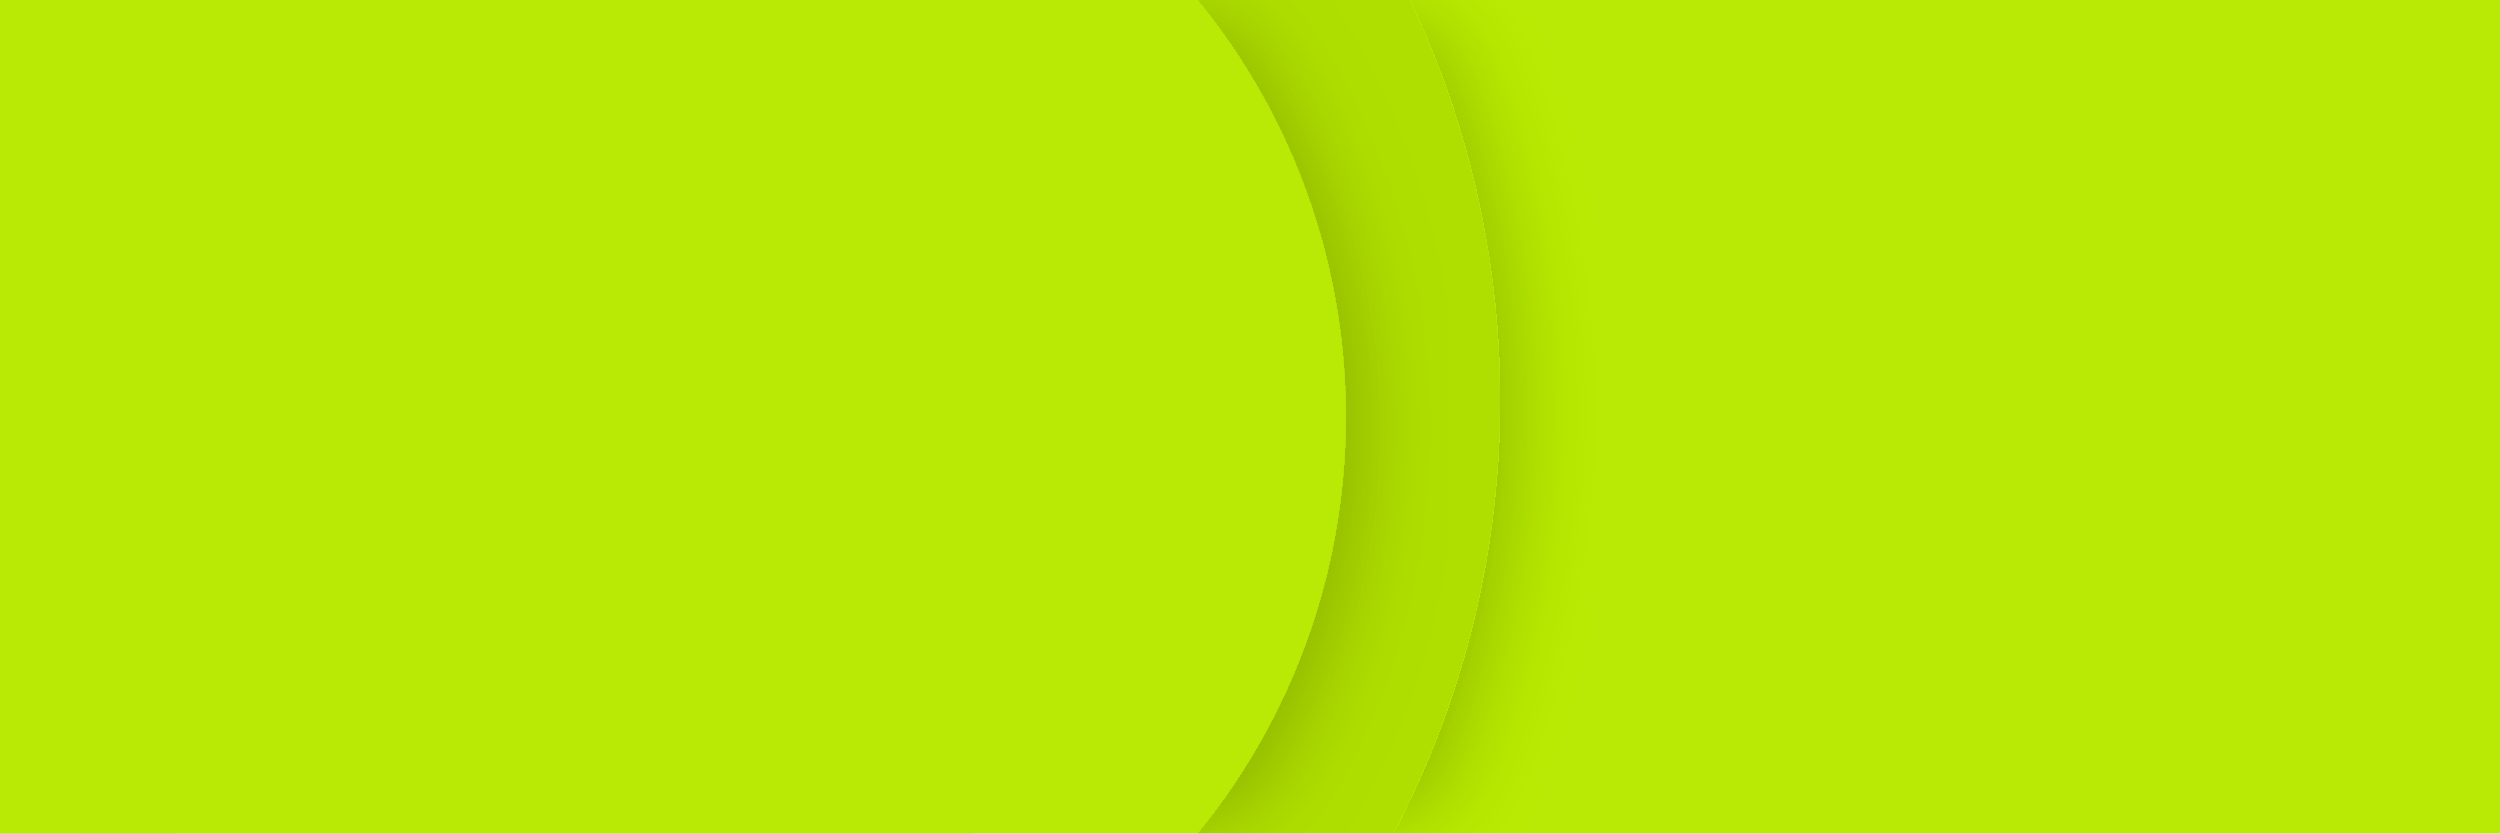
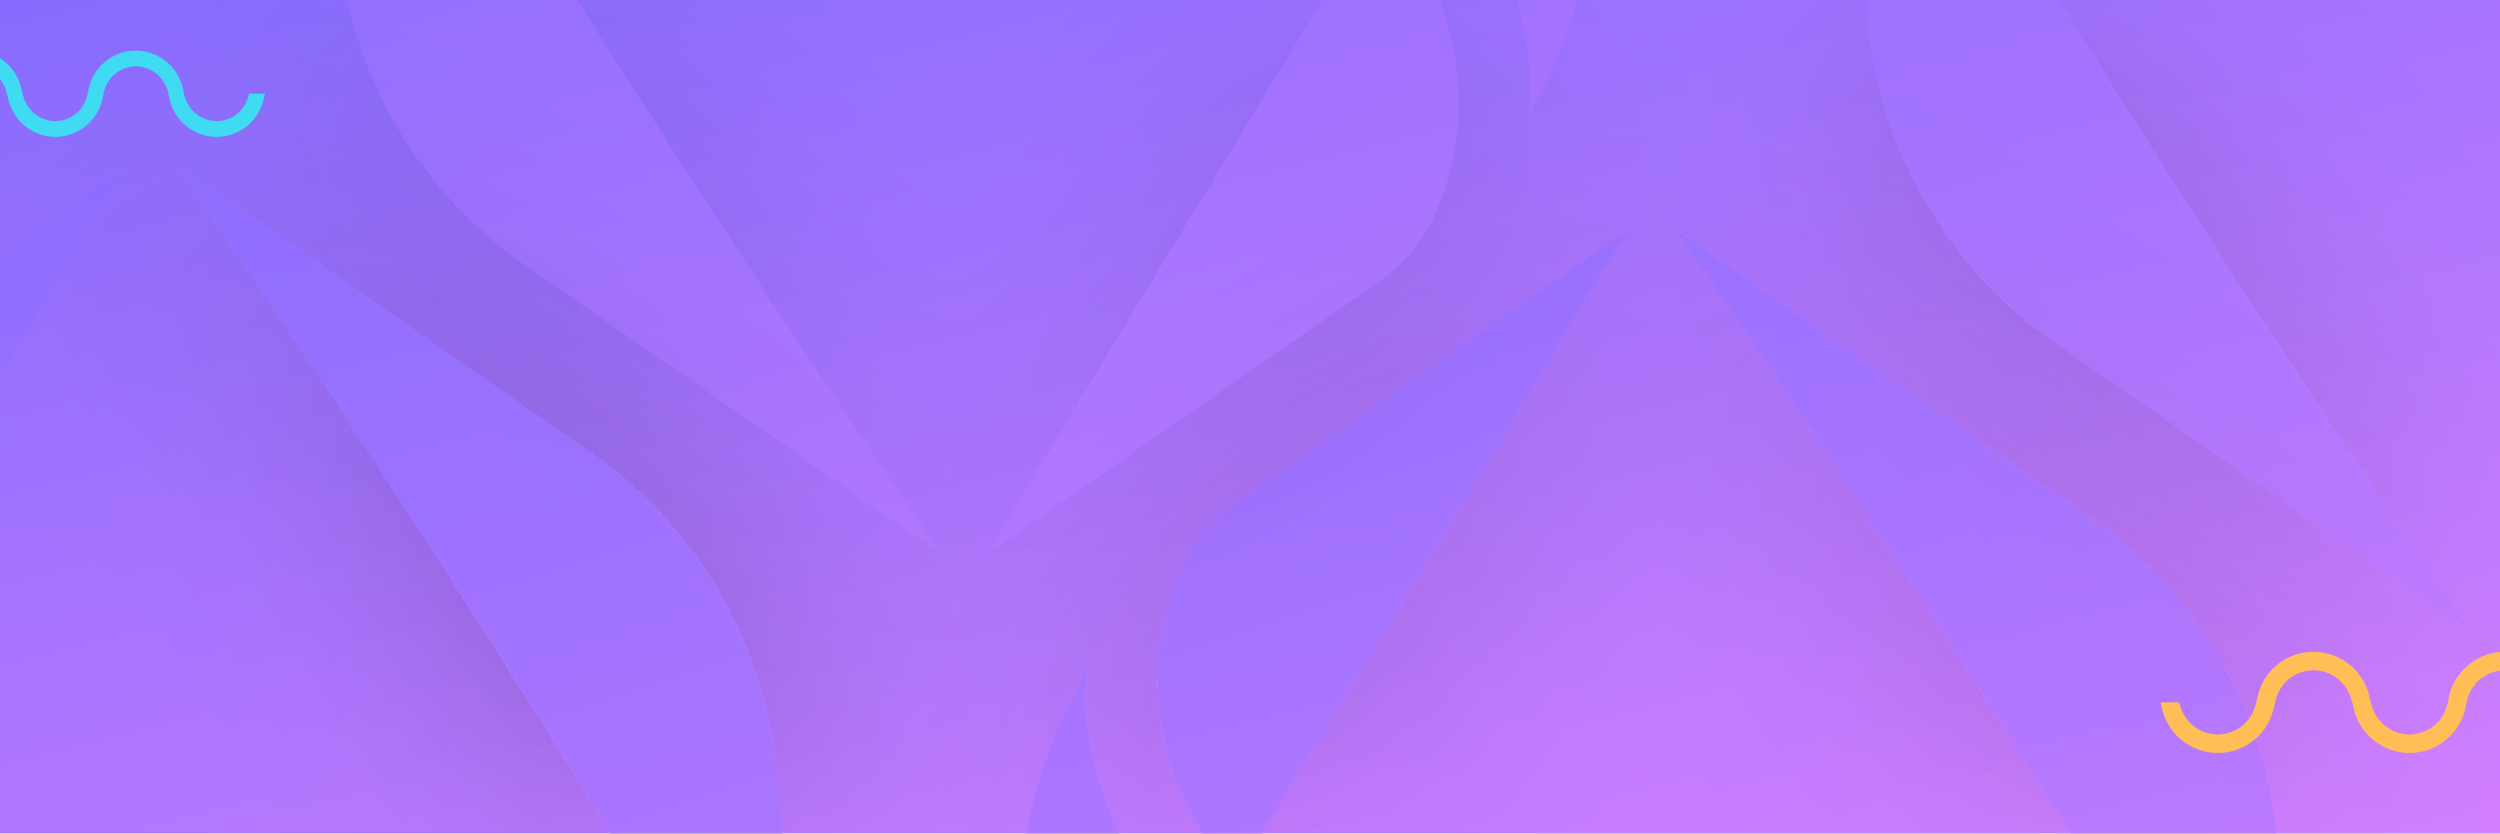
<svg xmlns="http://www.w3.org/2000/svg" width="840" height="280" viewBox="0 0 840 280" fill="none">
-   <g clip-path="url(#clip0_6049_579)">
+   <g clip-path="url(#clip0_6090_3515)">
    <rect width="840" height="280" fill="#CEFF1A" />
-     <g style="mix-blend-mode:luminosity">
-       <g filter="url(#filter0_d_6049_579)">
-         <circle cx="215.5" cy="140" r="718.5" fill="#BAE51D" />
-       </g>
-       <g filter="url(#filter1_d_6049_579)">
-         <circle cx="191.5" cy="134.5" r="312.5" fill="#B0D91A" />
-       </g>
-       <g filter="url(#filter2_d_6049_579)">
-         <circle cx="230.509" cy="140" r="221.665" fill="#BAE51D" />
-       </g>
+     <rect width="859" height="289" transform="translate(-14 -9)" fill="url(#paint0_linear_6090_3515)" />
+     <g opacity="0.6" filter="url(#filter0_d_6090_3515)">
+       <path d="M681.325 -147.868C685.744 -156.072 692.12 -163.066 699.893 -168.233L830.338 -259L696.681 -38.774C696.681 -38.774 685.003 -58.439 680.449 -68.389C674.773 -80.901 671.911 -94.496 672.062 -108.225C672.214 -121.954 675.375 -135.485 681.325 -147.868ZM627.489 4.05C628.961 25.111 634.933 45.614 645.003 64.187C655.073 82.763 669.01 98.977 685.879 111.749L830.162 212C830.162 212 739.891 82.367 663.749 -46.628C656.041 -60.256 650.858 -75.156 648.451 -90.615C647.385 -97.615 647.385 -104.736 648.451 -111.736C646.465 -108.07 642.612 -100.564 642.612 -100.564C634.891 -84.875 629.633 -68.097 627.021 -50.817C625.518 -32.551 625.674 -14.188 627.489 4.05ZM995.35 21.505C990.677 11.556 979.117 -8.111 979.117 -8.111L845.695 212L976.139 121.291C983.911 116.124 990.289 109.131 994.708 100.927C1000.66 88.543 1003.82 75.012 1003.97 61.284C1004.12 47.555 1001.26 33.958 995.583 21.447L995.35 21.505ZM1048.31 -50.992C1046.84 -72.052 1040.86 -92.556 1030.8 -111.13C1020.73 -129.704 1006.79 -145.919 989.919 -158.691L845.869 -259C845.869 -259 936.082 -129.366 1012.28 -0.372C1019.97 13.261 1025.13 28.161 1027.52 43.615C1028.59 50.615 1028.59 57.736 1027.52 64.736C1029.51 61.07 1033.36 53.564 1033.36 53.564C1041.08 37.875 1046.34 21.097 1048.95 3.817C1050.47 -14.447 1050.34 -32.81 1048.54 -51.05L1048.31 -50.992Z" fill="url(#paint1_linear_6090_3515)" />
    </g>
-     <rect x="-86" width="413" height="285" fill="#B9EA05" />
+     <g opacity="0.5" filter="url(#filter1_d_6090_3515)">
+       <path d="M398.325 188.132C402.744 179.928 409.12 172.934 416.893 167.767L547.338 77L413.681 297.226C413.681 297.226 402.003 277.561 397.449 267.61C391.773 255.099 388.911 241.504 389.062 227.775C389.214 214.046 392.375 200.515 398.325 188.132ZM344.489 340.05C345.961 361.111 351.933 381.614 362.003 400.187C372.073 418.762 386.01 434.977 402.879 447.749L547.162 548C547.162 548 456.891 418.366 380.749 289.372C373.041 275.744 367.858 260.844 365.451 245.385C364.385 238.385 364.385 231.264 365.451 224.264C363.465 227.93 359.612 235.436 359.612 235.436C351.891 251.125 346.633 267.903 344.021 285.183C342.518 303.449 342.674 321.812 344.489 340.05ZM712.35 357.505C707.677 347.556 696.117 327.889 696.117 327.889L562.695 548L693.139 457.291C700.911 452.124 707.289 445.131 711.708 436.927C717.657 424.543 720.818 411.012 720.97 397.284C721.122 383.555 718.259 369.958 712.583 357.447L712.35 357.505ZM765.309 285.008C763.836 263.948 757.865 243.444 747.796 224.87C737.725 206.296 723.788 190.081 706.919 177.309L562.869 77C562.869 77 653.082 206.634 729.283 335.628C736.971 349.261 742.133 364.161 744.523 379.615C745.588 386.615 745.588 393.736 744.523 400.736C746.508 397.07 750.362 389.564 750.362 389.564C758.082 373.875 763.341 357.097 765.951 339.817C767.475 321.553 767.338 303.189 765.544 284.95L765.309 285.008Z" fill="url(#paint2_linear_6090_3515)" />
+     </g>
+     <g opacity="0.4" filter="url(#filter2_d_6090_3515)">
+       <path d="M167.325 -173.868C171.744 -182.072 178.12 -189.066 185.893 -194.233L316.338 -285L182.681 -64.774C182.681 -64.774 171.003 -84.439 166.449 -94.389C160.773 -106.901 157.911 -120.496 158.062 -134.225C158.214 -147.954 161.375 -161.485 167.325 -173.868ZM113.489 -21.95C114.961 -0.889 120.933 19.614 131.003 38.187C141.073 56.763 155.01 72.977 171.879 85.749L316.162 186C316.162 186 225.891 56.367 149.749 -72.628C142.041 -86.256 136.858 -101.156 134.451 -116.615C133.385 -123.615 133.385 -130.736 134.451 -137.736C132.465 -134.07 128.612 -126.564 128.612 -126.564C120.891 -110.875 115.633 -94.097 113.021 -76.817C111.518 -58.551 111.674 -40.188 113.489 -21.95ZM481.35 -4.495C476.677 -14.444 465.117 -34.111 465.117 -34.111L331.695 186L462.139 95.291C469.911 90.124 476.289 83.131 480.708 74.927C486.657 62.543 489.818 49.012 489.97 35.284C490.122 21.555 487.259 7.958 481.583 -4.553L481.35 -4.495ZM534.309 -76.993C532.836 -98.052 526.865 -118.556 516.796 -137.13C506.725 -155.704 492.788 -171.919 475.919 -184.691L331.869 -285C331.869 -285 422.082 -155.366 498.283 -26.372C505.971 -12.739 511.133 2.161 513.523 17.615C514.588 24.615 514.588 31.736 513.523 38.736C515.508 35.07 519.362 27.564 519.362 27.564C527.082 11.875 532.341 -4.903 534.951 -22.183C536.475 -40.447 536.338 -58.81 534.544 -77.05L534.309 -76.993Z" fill="url(#paint3_linear_6090_3515)" />
+     </g>
+     <g opacity="0.8" filter="url(#filter3_d_6090_3515)">
+       <path d="M-105.675 166.132C-101.256 157.928 -94.879 150.934 -87.107 145.767L43.338 55L-90.319 275.226C-90.319 275.226 -101.997 255.561 -106.551 245.61C-112.227 233.099 -115.089 219.504 -114.938 205.775C-114.786 192.046 -111.625 178.515 -105.675 166.132ZM-159.511 318.05C-158.039 339.111 -152.067 359.614 -141.997 378.187C-131.927 396.762 -117.99 412.977 -101.121 425.749L43.162 526C43.162 526 -47.109 396.366 -123.251 267.372C-130.959 253.744 -136.142 238.844 -138.549 223.385C-139.615 216.385 -139.615 209.264 -138.549 202.264C-140.535 205.93 -144.388 213.436 -144.388 213.436C-152.109 229.125 -157.367 245.903 -159.979 263.183C-161.482 281.449 -161.326 299.812 -159.511 318.05ZM208.35 335.505C203.677 325.556 192.117 305.889 192.117 305.889L58.695 526L189.139 435.291C196.911 430.124 203.289 423.131 207.708 414.927C213.657 402.543 216.818 389.012 216.97 375.284C217.122 361.555 214.259 347.958 208.583 335.447L208.35 335.505ZM261.309 263.008C259.836 241.948 253.865 221.444 243.796 202.87C233.725 184.296 219.788 168.081 202.919 155.309L58.869 55C58.869 55 149.082 184.634 225.283 313.628C232.971 327.261 238.133 342.161 240.523 357.615C241.588 364.615 241.588 371.736 240.523 378.736C242.508 375.07 246.362 367.564 246.362 367.564C254.082 351.875 259.341 335.097 261.951 317.817C263.475 299.553 263.338 281.189 261.544 262.95L261.309 263.008Z" fill="url(#paint4_linear_6090_3515)" />
+     </g>
+     <path fill-rule="evenodd" clip-rule="evenodd" d="M886.714 235.974L886.447 236.942C885.89 239.13 884.776 241.136 883.215 242.765C881.654 244.394 879.698 245.59 877.538 246.237C875.377 246.884 873.087 246.96 870.888 246.458C868.69 245.955 866.659 244.891 864.994 243.368C863.103 241.645 861.739 239.42 861.061 236.95L860.813 236.023H860.83L860.501 234.442C859.885 231.42 858.558 228.588 856.629 226.184C856.405 225.904 856.154 225.619 855.926 225.358L855.637 225.025L855.604 224.987L854.896 224.277L854.711 224.129C854.547 223.995 854.369 223.844 854.18 223.686C853.724 223.301 853.209 222.866 852.693 222.507C849.197 220.043 844.98 218.817 840.71 219.022C836.44 219.228 832.36 220.853 829.116 223.642C825.974 226.318 823.785 229.942 822.876 233.97C822.851 234.081 822.825 234.205 822.803 234.307C822.794 234.35 822.786 234.387 822.78 234.417L822.439 236.001H822.501L822.242 236.939C821.685 239.127 820.572 241.133 819.011 242.762C817.45 244.391 815.494 245.588 813.333 246.235C811.173 246.882 808.882 246.958 806.684 246.455C804.486 245.952 802.455 244.888 800.79 243.365C798.899 241.643 797.536 239.418 796.857 236.95L796.6 235.993H796.515L796.193 234.442C795.577 231.42 794.249 228.589 792.321 226.184C792.097 225.905 791.846 225.62 791.618 225.359L791.329 225.026L791.297 224.988L790.589 224.278L790.403 224.13C790.239 223.995 790.061 223.845 789.872 223.686C789.416 223.302 788.902 222.866 788.386 222.508C784.889 220.044 780.673 218.817 776.402 219.023C772.132 219.228 768.052 220.854 764.808 223.642C761.666 226.318 759.477 229.943 758.568 233.971C758.543 234.081 758.517 234.205 758.495 234.307C758.486 234.351 758.479 234.388 758.472 234.418L758.138 235.972H758.104L757.836 236.94C757.28 239.128 756.167 241.134 754.605 242.763C753.044 244.392 751.088 245.589 748.928 246.236C746.768 246.883 744.477 246.959 742.279 246.456C740.08 245.953 738.05 244.889 736.384 243.367C734.494 241.643 733.131 239.419 732.453 236.95L732.195 235.993L731.204 235.98C730.846 235.977 730.485 235.977 730.134 235.977H729.776L726 235.972L726.329 237.556C726.945 240.578 728.272 243.409 730.201 245.814C730.425 246.091 730.676 246.378 730.903 246.64C731.007 246.757 731.105 246.868 731.193 246.97L731.226 247.011L731.934 247.718L732.12 247.865V247.868C732.284 248 732.462 248.151 732.651 248.31C733.106 248.697 733.621 249.13 734.137 249.493C737.634 251.956 741.851 253.182 746.121 252.976C750.391 252.77 754.471 251.144 757.714 248.355C760.856 245.678 763.046 242.053 763.954 238.024C763.98 237.913 764.006 237.79 764.027 237.687L764.05 237.577L764.384 236.026H764.418L764.685 235.061C765.242 232.873 766.355 230.867 767.917 229.238C769.478 227.608 771.434 226.412 773.594 225.765C775.754 225.118 778.045 225.042 780.244 225.545C782.442 226.048 784.473 227.112 786.138 228.634C788.028 230.357 789.392 232.58 790.071 235.047L790.328 236.004H790.413L790.736 237.555C791.352 240.577 792.679 243.408 794.607 245.813C794.831 246.09 795.082 246.378 795.31 246.639C795.413 246.757 795.511 246.867 795.599 246.97L795.632 247.01L796.34 247.717L796.525 247.865V247.868C796.69 247.999 796.867 248.15 797.056 248.309C797.512 248.696 798.027 249.129 798.543 249.492C802.04 251.955 806.256 253.181 810.527 252.975C814.797 252.769 818.877 251.143 822.12 248.354C825.262 245.678 827.452 242.052 828.36 238.023C828.386 237.913 828.412 237.789 828.433 237.687C828.442 237.647 828.449 237.609 828.457 237.576L828.797 235.993H828.735L828.994 235.057C829.551 232.869 830.664 230.863 832.225 229.234C833.786 227.605 835.742 226.408 837.903 225.761C840.063 225.114 842.354 225.038 844.552 225.541C846.75 226.044 848.781 227.108 850.446 228.63C852.337 230.352 853.701 232.576 854.379 235.044L854.627 235.974H854.61L854.939 237.558C855.555 240.58 856.882 243.411 858.811 245.816C859.034 246.092 859.286 246.38 859.513 246.641C859.616 246.759 859.714 246.87 859.802 246.972L859.835 247.012L860.543 247.72L860.729 247.867V247.87C860.893 248.002 861.071 248.153 861.26 248.311C861.716 248.698 862.23 249.131 862.746 249.494C866.243 251.958 870.46 253.184 874.73 252.978C879.001 252.772 883.08 251.145 886.324 248.357C889.466 245.68 891.655 242.055 892.564 238.026C892.589 237.915 892.615 237.792 892.636 237.689L892.66 237.579L893 235.995L886.714 235.974ZM727.938 238.601C727.929 238.568 727.921 238.534 727.912 238.501C727.934 238.582 727.957 238.664 727.981 238.744C727.964 238.697 727.949 238.649 727.935 238.601H727.938ZM731.867 245.746C731.651 245.498 731.434 245.249 731.226 244.993C731.433 245.248 731.651 245.498 731.867 245.746ZM734.212 247.904C733.991 247.725 733.773 247.541 733.556 247.357C733.774 247.543 733.989 247.725 734.212 247.904C734.435 248.082 734.659 248.256 734.894 248.419C734.656 248.256 734.431 248.082 734.209 247.904H734.212ZM794.912 234.713C794.907 234.689 794.901 234.665 794.896 234.641C794.896 234.665 794.904 234.689 794.909 234.713H794.912ZM794.591 233.398C794.603 233.442 794.614 233.487 794.625 233.531C794.595 233.42 794.563 233.31 794.532 233.201C794.549 233.267 794.569 233.332 794.586 233.398H794.591ZM790.661 226.256C790.879 226.504 791.095 226.752 791.302 227.008C791.096 226.75 790.879 226.503 790.661 226.256ZM792.343 238.601C792.334 238.568 792.326 238.534 792.316 238.501C792.339 238.581 792.361 238.661 792.385 238.741C792.368 238.694 792.356 238.648 792.34 238.601L792.343 238.601ZM841.665 220.312C839.864 220.31 838.073 220.579 836.353 221.111C838.968 220.302 841.733 220.104 844.435 220.533C847.138 220.961 849.707 222.004 851.944 223.582C848.933 221.462 845.343 220.321 841.662 220.313L841.665 220.312ZM858.897 233.397C858.909 233.437 858.918 233.477 858.929 233.517C858.902 233.418 858.874 233.319 858.845 233.22C858.86 233.28 858.878 233.338 858.892 233.398L858.897 233.397ZM855.61 227.008C855.403 226.75 855.185 226.502 854.968 226.255C855.182 226.503 855.401 226.75 855.61 227.008ZM856.546 238.601C856.537 238.567 856.529 238.532 856.52 238.499C856.543 238.582 856.565 238.664 856.59 238.747C856.572 238.699 856.557 238.65 856.543 238.601L856.546 238.601ZM859.834 244.99C860.04 245.245 860.258 245.495 860.476 245.743C860.255 245.498 860.038 245.248 859.831 244.993L859.834 244.99ZM865.168 249.457C867.287 250.625 869.62 251.352 872.027 251.594C869.619 251.354 867.285 250.628 865.164 249.46L865.168 249.457ZM873.669 251.683C876.835 251.711 879.952 250.895 882.701 249.319C879.952 250.897 876.834 251.714 873.665 251.687L873.669 251.683Z" fill="#FFBF56" />
+     <path fill-rule="evenodd" clip-rule="evenodd" d="M83.692 31.478L83.467 32.303C82.997 34.169 82.057 35.88 80.739 37.27C79.42 38.659 77.769 39.68 75.945 40.232C74.121 40.784 72.187 40.849 70.331 40.42C68.475 39.991 66.76 39.083 65.354 37.785C63.757 36.315 62.606 34.417 62.033 32.311L61.824 31.52H61.838L61.56 30.171C61.041 27.593 59.92 25.178 58.291 23.127C58.102 22.889 57.891 22.646 57.698 22.423L57.454 22.139L57.426 22.107L56.829 21.501L56.672 21.375C56.534 21.26 56.383 21.132 56.224 20.997C55.839 20.669 55.404 20.297 54.968 19.991C52.017 17.89 48.456 16.844 44.851 17.019C41.245 17.194 37.801 18.581 35.062 20.959C32.41 23.242 30.561 26.333 29.794 29.769C29.772 29.863 29.75 29.969 29.732 30.056C29.724 30.093 29.718 30.124 29.712 30.15L29.425 31.501H29.477L29.258 32.301C28.788 34.167 27.848 35.878 26.53 37.268C25.212 38.657 23.561 39.678 21.736 40.23C19.913 40.782 17.978 40.846 16.122 40.417C14.266 39.989 12.552 39.081 11.146 37.782C9.55 36.313 8.398 34.416 7.826 32.311L7.608 31.494H7.537L7.265 30.172C6.745 27.594 5.624 25.179 3.995 23.128C3.807 22.889 3.595 22.646 3.402 22.424L3.158 22.14L3.131 22.107L2.533 21.502L2.376 21.375C2.237 21.261 2.087 21.132 1.928 20.997C1.543 20.669 1.109 20.298 0.673 19.992C-2.279 17.89 -5.839 16.844 -9.445 17.02C-13.05 17.195 -16.495 18.581 -19.234 20.96C-21.886 23.242 -23.735 26.334 -24.502 29.769C-24.524 29.864 -24.546 29.969 -24.564 30.056C-24.571 30.093 -24.578 30.125 -24.584 30.15L-24.865 31.476H-24.894L-25.12 32.302C-25.59 34.168 -26.53 35.879 -27.848 37.269C-29.166 38.658 -30.818 39.679 -32.642 40.231C-34.466 40.783 -36.4 40.847 -38.256 40.419C-40.112 39.99 -41.826 39.082 -43.232 37.783C-44.828 36.313 -45.979 34.416 -46.552 32.311L-46.769 31.494L-47.606 31.483C-47.909 31.48 -48.214 31.48 -48.51 31.48H-48.812L-52 31.476L-51.722 32.827C-51.202 35.405 -50.081 37.819 -48.453 39.871C-48.264 40.107 -48.052 40.352 -47.86 40.575C-47.773 40.675 -47.69 40.77 -47.615 40.857L-47.588 40.891L-46.99 41.495L-46.833 41.62V41.623C-46.694 41.735 -46.544 41.864 -46.385 41.999C-46 42.33 -45.565 42.699 -45.13 43.008C-42.178 45.11 -38.617 46.155 -35.012 45.979C-31.406 45.804 -27.962 44.417 -25.223 42.038C-22.57 39.755 -20.722 36.663 -19.955 33.226C-19.933 33.132 -19.911 33.027 -19.894 32.939L-19.874 32.845L-19.592 31.522H-19.563L-19.338 30.699C-18.867 28.833 -17.928 27.122 -16.609 25.732C-15.291 24.343 -13.64 23.322 -11.816 22.77C-9.992 22.218 -8.058 22.153 -6.202 22.582C-4.345 23.011 -2.631 23.919 -1.225 25.217C0.371 26.686 1.522 28.583 2.096 30.687L2.313 31.504H2.385L2.657 32.827C3.177 35.404 4.298 37.819 5.926 39.87C6.115 40.106 6.327 40.352 6.519 40.574C6.606 40.675 6.689 40.769 6.763 40.856L6.791 40.891L7.388 41.494L7.545 41.62V41.623C7.684 41.735 7.834 41.863 7.994 41.999C8.379 42.329 8.813 42.698 9.249 43.008C12.201 45.109 15.761 46.154 19.367 45.979C22.972 45.803 26.417 44.416 29.155 42.037C31.808 39.755 33.657 36.662 34.424 33.225C34.446 33.131 34.468 33.026 34.485 32.939C34.493 32.904 34.499 32.872 34.505 32.845L34.792 31.494H34.74L34.959 30.696C35.429 28.83 36.369 27.118 37.687 25.729C39.005 24.339 40.657 23.319 42.481 22.767C44.305 22.215 46.239 22.15 48.095 22.579C49.951 23.008 51.666 23.916 53.072 25.214C54.668 26.683 55.819 28.58 56.392 30.684L56.601 31.478H56.587L56.864 32.829C57.385 35.406 58.505 37.821 60.133 39.872C60.322 40.108 60.535 40.354 60.727 40.577C60.813 40.677 60.896 40.771 60.971 40.858L60.998 40.893L61.596 41.496L61.753 41.622V41.625C61.892 41.737 62.042 41.865 62.201 42.001C62.586 42.331 63.021 42.7 63.457 43.01C66.409 45.111 69.969 46.157 73.575 45.981C77.18 45.805 80.625 44.418 83.363 42.039C86.016 39.756 87.865 36.664 88.632 33.228C88.653 33.133 88.675 33.028 88.693 32.941L88.713 32.847L89 31.496L83.692 31.478ZM-50.363 33.719C-50.371 33.69 -50.378 33.661 -50.386 33.633C-50.367 33.702 -50.348 33.772 -50.328 33.841C-50.342 33.8 -50.355 33.759 -50.366 33.719H-50.363ZM-47.046 39.812C-47.229 39.601 -47.412 39.389 -47.587 39.171C-47.413 39.388 -47.229 39.601 -47.046 39.812ZM-45.066 41.653C-45.253 41.501 -45.437 41.344 -45.621 41.187C-45.437 41.345 -45.255 41.501 -45.066 41.653C-44.878 41.806 -44.689 41.954 -44.491 42.093C-44.692 41.954 -44.882 41.806 -45.069 41.653H-45.066ZM6.183 30.402C6.179 30.381 6.174 30.361 6.17 30.341C6.17 30.361 6.177 30.381 6.181 30.402H6.183ZM5.912 29.28C5.922 29.318 5.931 29.356 5.941 29.394C5.916 29.3 5.889 29.206 5.863 29.113C5.876 29.169 5.894 29.224 5.908 29.28H5.912ZM2.594 23.189C2.778 23.4 2.96 23.612 3.135 23.831C2.961 23.61 2.778 23.399 2.594 23.189ZM4.014 33.718C4.006 33.69 4 33.661 3.992 33.633C4.011 33.702 4.029 33.77 4.049 33.838C4.035 33.798 4.025 33.758 4.012 33.719L4.014 33.718ZM45.657 18.119C44.137 18.117 42.625 18.347 41.172 18.801C43.38 18.111 45.714 17.942 47.996 18.307C50.279 18.673 52.447 19.562 54.336 20.908C51.794 19.1 48.763 18.127 45.654 18.12L45.657 18.119ZM60.207 29.28C60.217 29.314 60.224 29.348 60.233 29.382C60.21 29.297 60.187 29.213 60.163 29.129C60.175 29.18 60.19 29.23 60.203 29.28L60.207 29.28ZM57.431 23.83C57.256 23.61 57.072 23.399 56.889 23.188C57.07 23.399 57.255 23.61 57.431 23.83ZM58.222 33.718C58.214 33.69 58.207 33.66 58.199 33.631C58.218 33.702 58.238 33.773 58.258 33.843C58.244 33.802 58.231 33.761 58.219 33.719L58.222 33.718ZM60.998 39.168C61.172 39.386 61.356 39.599 61.539 39.81C61.353 39.601 61.17 39.388 60.995 39.171L60.998 39.168ZM65.501 42.978C67.29 43.974 69.26 44.595 71.293 44.801C69.26 44.596 67.288 43.977 65.498 42.981L65.501 42.978ZM72.678 44.877C75.352 44.9 77.984 44.204 80.304 42.86C77.983 44.206 75.35 44.903 72.676 44.88L72.678 44.877Z" fill="#3EDBF3" />
  </g>
  <defs>
-     <filter id="filter0_d_6049_579" x="-537.2" y="-608.7" width="1505.4" height="1505.4" filterUnits="userSpaceOnUse" color-interpolation-filters="sRGB">
+     <filter id="filter0_d_6090_3515" x="547.1" y="-333.9" width="581.8" height="628.8" filterUnits="userSpaceOnUse" color-interpolation-filters="sRGB">
      <feFlood flood-opacity="0" result="BackgroundImageFix" />
      <feColorMatrix in="SourceAlpha" type="matrix" values="0 0 0 0 0 0 0 0 0 0 0 0 0 0 0 0 0 0 127 0" result="hardAlpha" />
      <feOffset dy="4" />
-       <feGaussianBlur stdDeviation="17.1" />
+       <feGaussianBlur stdDeviation="39.45" />
      <feComposite in2="hardAlpha" operator="out" />
      <feColorMatrix type="matrix" values="0 0 0 0 0 0 0 0 0 0 0 0 0 0 0 0 0 0 0.25 0" />
-       <feBlend mode="normal" in2="BackgroundImageFix" result="effect1_dropShadow_6049_579" />
-       <feBlend mode="normal" in="SourceGraphic" in2="effect1_dropShadow_6049_579" result="shape" />
+       <feBlend mode="normal" in2="BackgroundImageFix" result="effect1_dropShadow_6090_3515" />
+       <feBlend mode="normal" in="SourceGraphic" in2="effect1_dropShadow_6090_3515" result="shape" />
    </filter>
-     <filter id="filter1_d_6049_579" x="-155.2" y="-208.2" width="693.4" height="693.4" filterUnits="userSpaceOnUse" color-interpolation-filters="sRGB">
+     <filter id="filter1_d_6090_3515" x="264.1" y="2.1" width="581.8" height="628.8" filterUnits="userSpaceOnUse" color-interpolation-filters="sRGB">
      <feFlood flood-opacity="0" result="BackgroundImageFix" />
      <feColorMatrix in="SourceAlpha" type="matrix" values="0 0 0 0 0 0 0 0 0 0 0 0 0 0 0 0 0 0 127 0" result="hardAlpha" />
      <feOffset dy="4" />
-       <feGaussianBlur stdDeviation="17.1" />
+       <feGaussianBlur stdDeviation="39.45" />
      <feComposite in2="hardAlpha" operator="out" />
      <feColorMatrix type="matrix" values="0 0 0 0 0 0 0 0 0 0 0 0 0 0 0 0 0 0 0.25 0" />
-       <feBlend mode="normal" in2="BackgroundImageFix" result="effect1_dropShadow_6049_579" />
-       <feBlend mode="normal" in="SourceGraphic" in2="effect1_dropShadow_6049_579" result="shape" />
+       <feBlend mode="normal" in2="BackgroundImageFix" result="effect1_dropShadow_6090_3515" />
+       <feBlend mode="normal" in="SourceGraphic" in2="effect1_dropShadow_6090_3515" result="shape" />
    </filter>
-     <filter id="filter2_d_6049_579" x="-25.356" y="-111.865" width="511.728" height="511.73" filterUnits="userSpaceOnUse" color-interpolation-filters="sRGB">
+     <filter id="filter2_d_6090_3515" x="33.1" y="-359.9" width="581.8" height="628.8" filterUnits="userSpaceOnUse" color-interpolation-filters="sRGB">
      <feFlood flood-opacity="0" result="BackgroundImageFix" />
      <feColorMatrix in="SourceAlpha" type="matrix" values="0 0 0 0 0 0 0 0 0 0 0 0 0 0 0 0 0 0 127 0" result="hardAlpha" />
      <feOffset dy="4" />
-       <feGaussianBlur stdDeviation="17.1" />
+       <feGaussianBlur stdDeviation="39.45" />
      <feComposite in2="hardAlpha" operator="out" />
      <feColorMatrix type="matrix" values="0 0 0 0 0 0 0 0 0 0 0 0 0 0 0 0 0 0 0.25 0" />
-       <feBlend mode="normal" in2="BackgroundImageFix" result="effect1_dropShadow_6049_579" />
-       <feBlend mode="normal" in="SourceGraphic" in2="effect1_dropShadow_6049_579" result="shape" />
+       <feBlend mode="normal" in2="BackgroundImageFix" result="effect1_dropShadow_6090_3515" />
+       <feBlend mode="normal" in="SourceGraphic" in2="effect1_dropShadow_6090_3515" result="shape" />
    </filter>
-     <clipPath id="clip0_6049_579">
+     <filter id="filter3_d_6090_3515" x="-239.9" y="-19.9" width="581.8" height="628.8" filterUnits="userSpaceOnUse" color-interpolation-filters="sRGB">
+       <feFlood flood-opacity="0" result="BackgroundImageFix" />
+       <feColorMatrix in="SourceAlpha" type="matrix" values="0 0 0 0 0 0 0 0 0 0 0 0 0 0 0 0 0 0 127 0" result="hardAlpha" />
+       <feOffset dy="4" />
+       <feGaussianBlur stdDeviation="39.45" />
+       <feComposite in2="hardAlpha" operator="out" />
+       <feColorMatrix type="matrix" values="0 0 0 0 0 0 0 0 0 0 0 0 0 0 0 0 0 0 0.25 0" />
+       <feBlend mode="normal" in2="BackgroundImageFix" result="effect1_dropShadow_6090_3515" />
+       <feBlend mode="normal" in="SourceGraphic" in2="effect1_dropShadow_6090_3515" result="shape" />
+     </filter>
+     <linearGradient id="paint0_linear_6090_3515" x1="796.293" y1="383.214" x2="648.781" y2="-205.154" gradientUnits="userSpaceOnUse">
+       <stop stop-color="#DE82FF" />
+       <stop offset="1" stop-color="#7F6AFF" />
+     </linearGradient>
+     <linearGradient id="paint1_linear_6090_3515" x1="1618.16" y1="365.545" x2="1316.38" y2="-554.662" gradientUnits="userSpaceOnUse">
+       <stop stop-color="#DE82FF" />
+       <stop offset="1" stop-color="#7F6AFF" />
+     </linearGradient>
+     <linearGradient id="paint2_linear_6090_3515" x1="1335.16" y1="701.545" x2="1033.38" y2="-218.662" gradientUnits="userSpaceOnUse">
+       <stop stop-color="#DE82FF" />
+       <stop offset="1" stop-color="#7F6AFF" />
+     </linearGradient>
+     <linearGradient id="paint3_linear_6090_3515" x1="1104.16" y1="339.545" x2="802.384" y2="-580.662" gradientUnits="userSpaceOnUse">
+       <stop stop-color="#DE82FF" />
+       <stop offset="1" stop-color="#7F6AFF" />
+     </linearGradient>
+     <linearGradient id="paint4_linear_6090_3515" x1="831.157" y1="679.545" x2="529.384" y2="-240.662" gradientUnits="userSpaceOnUse">
+       <stop stop-color="#DE82FF" />
+       <stop offset="1" stop-color="#7F6AFF" />
+     </linearGradient>
+     <clipPath id="clip0_6090_3515">
      <rect width="840" height="280" fill="white" />
    </clipPath>
  </defs>
</svg>
